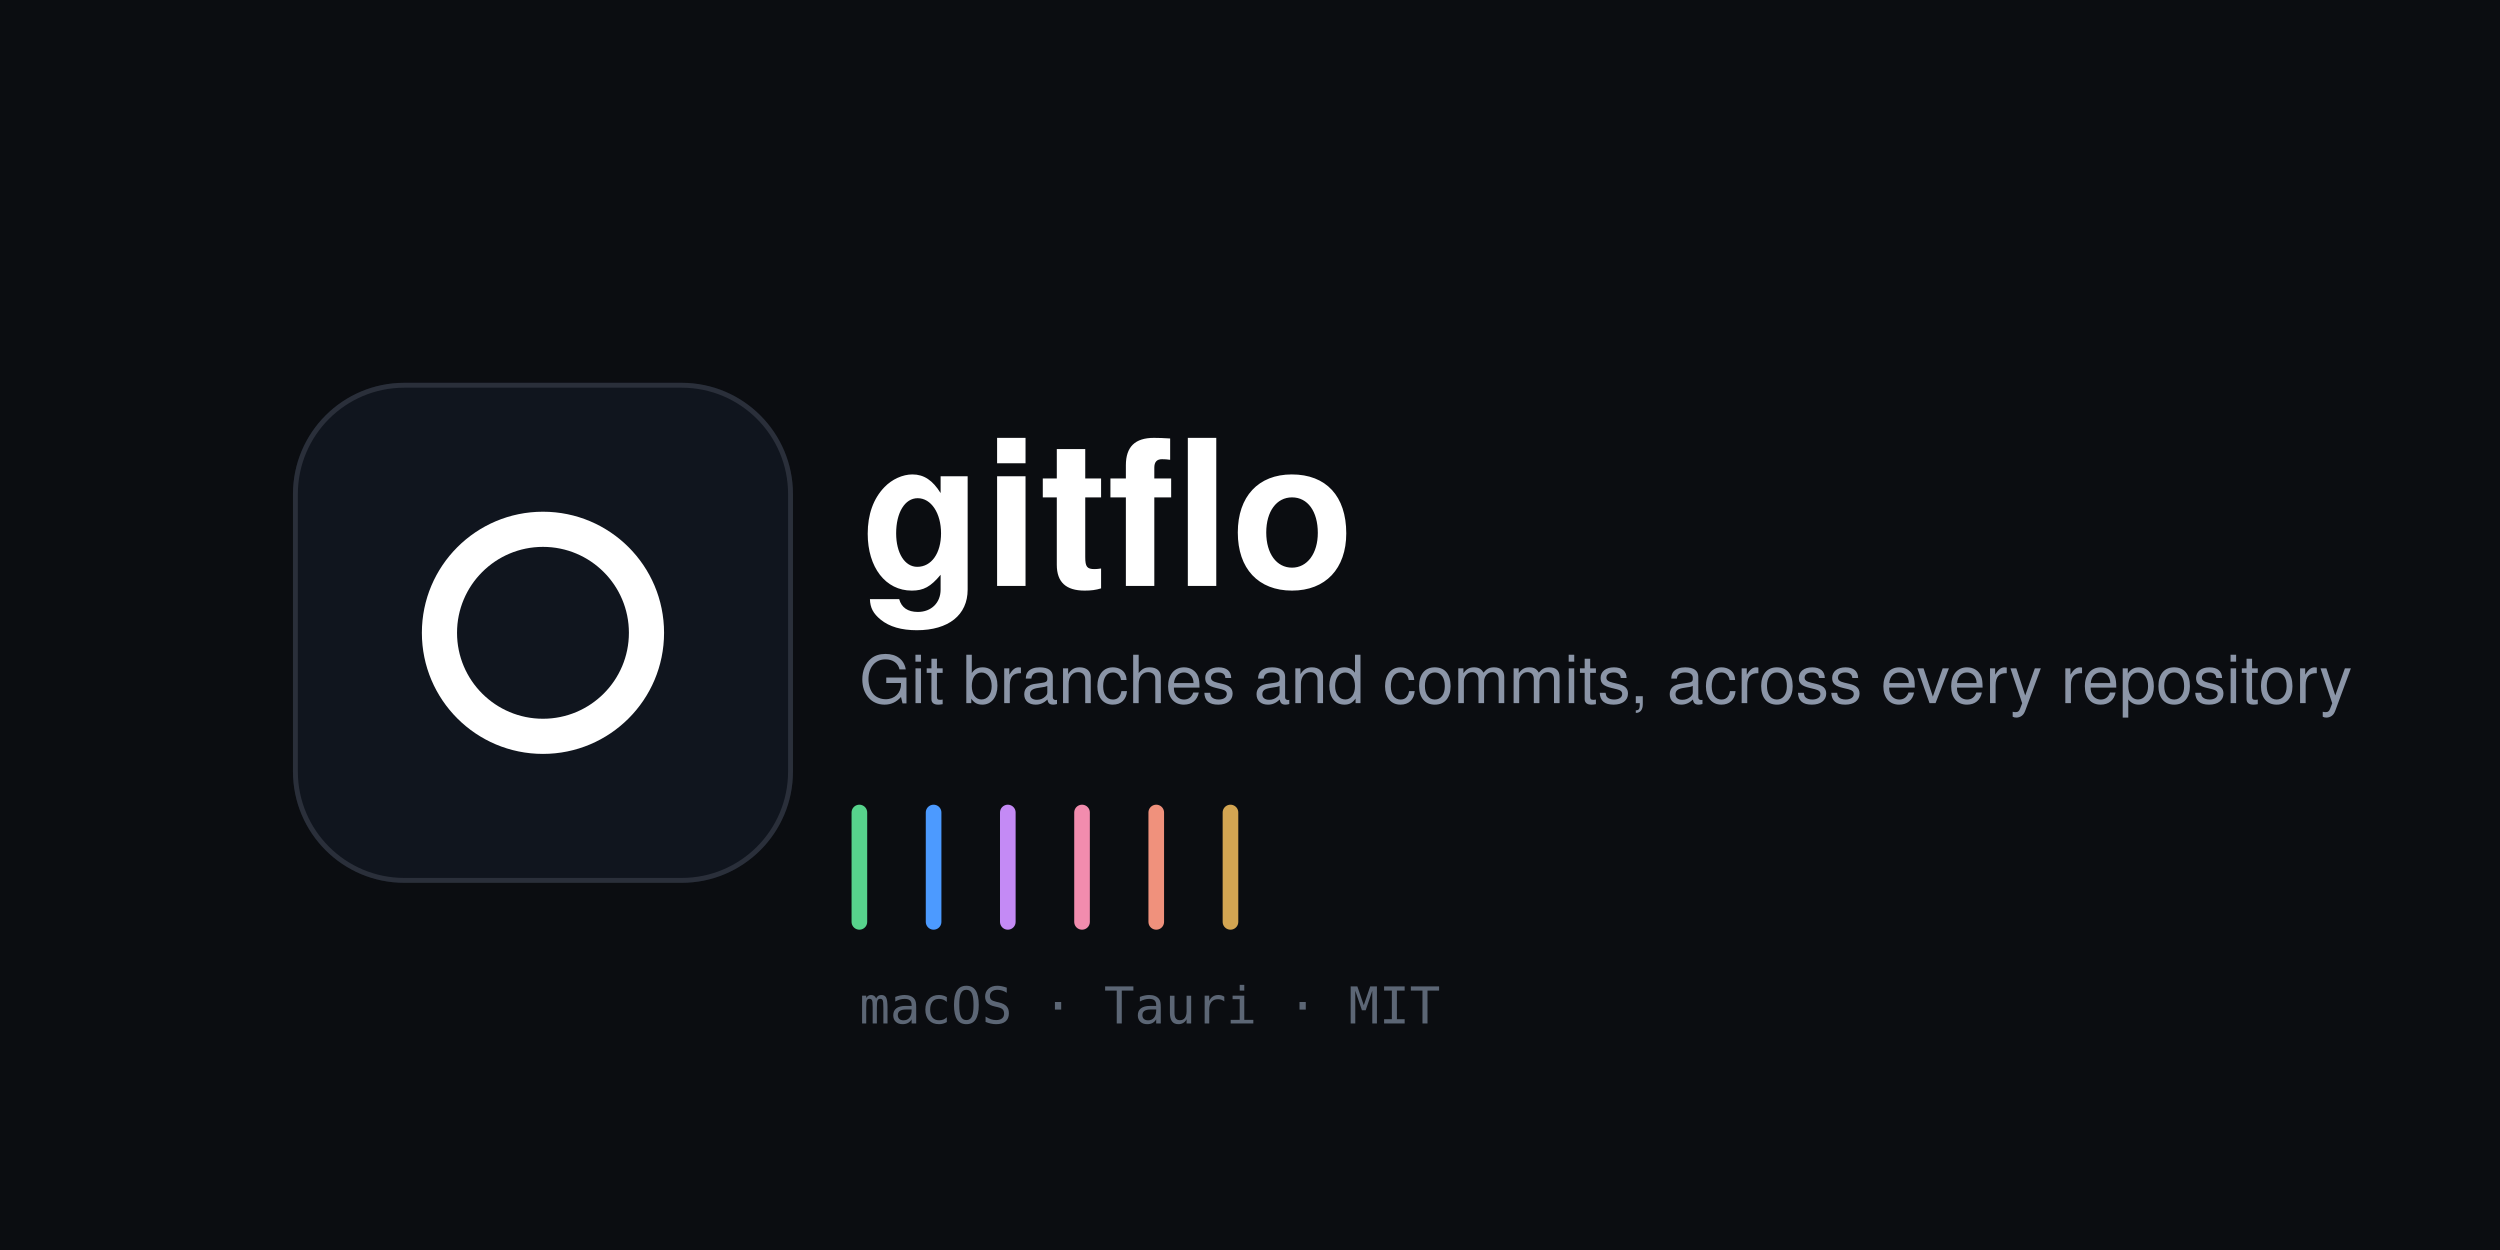
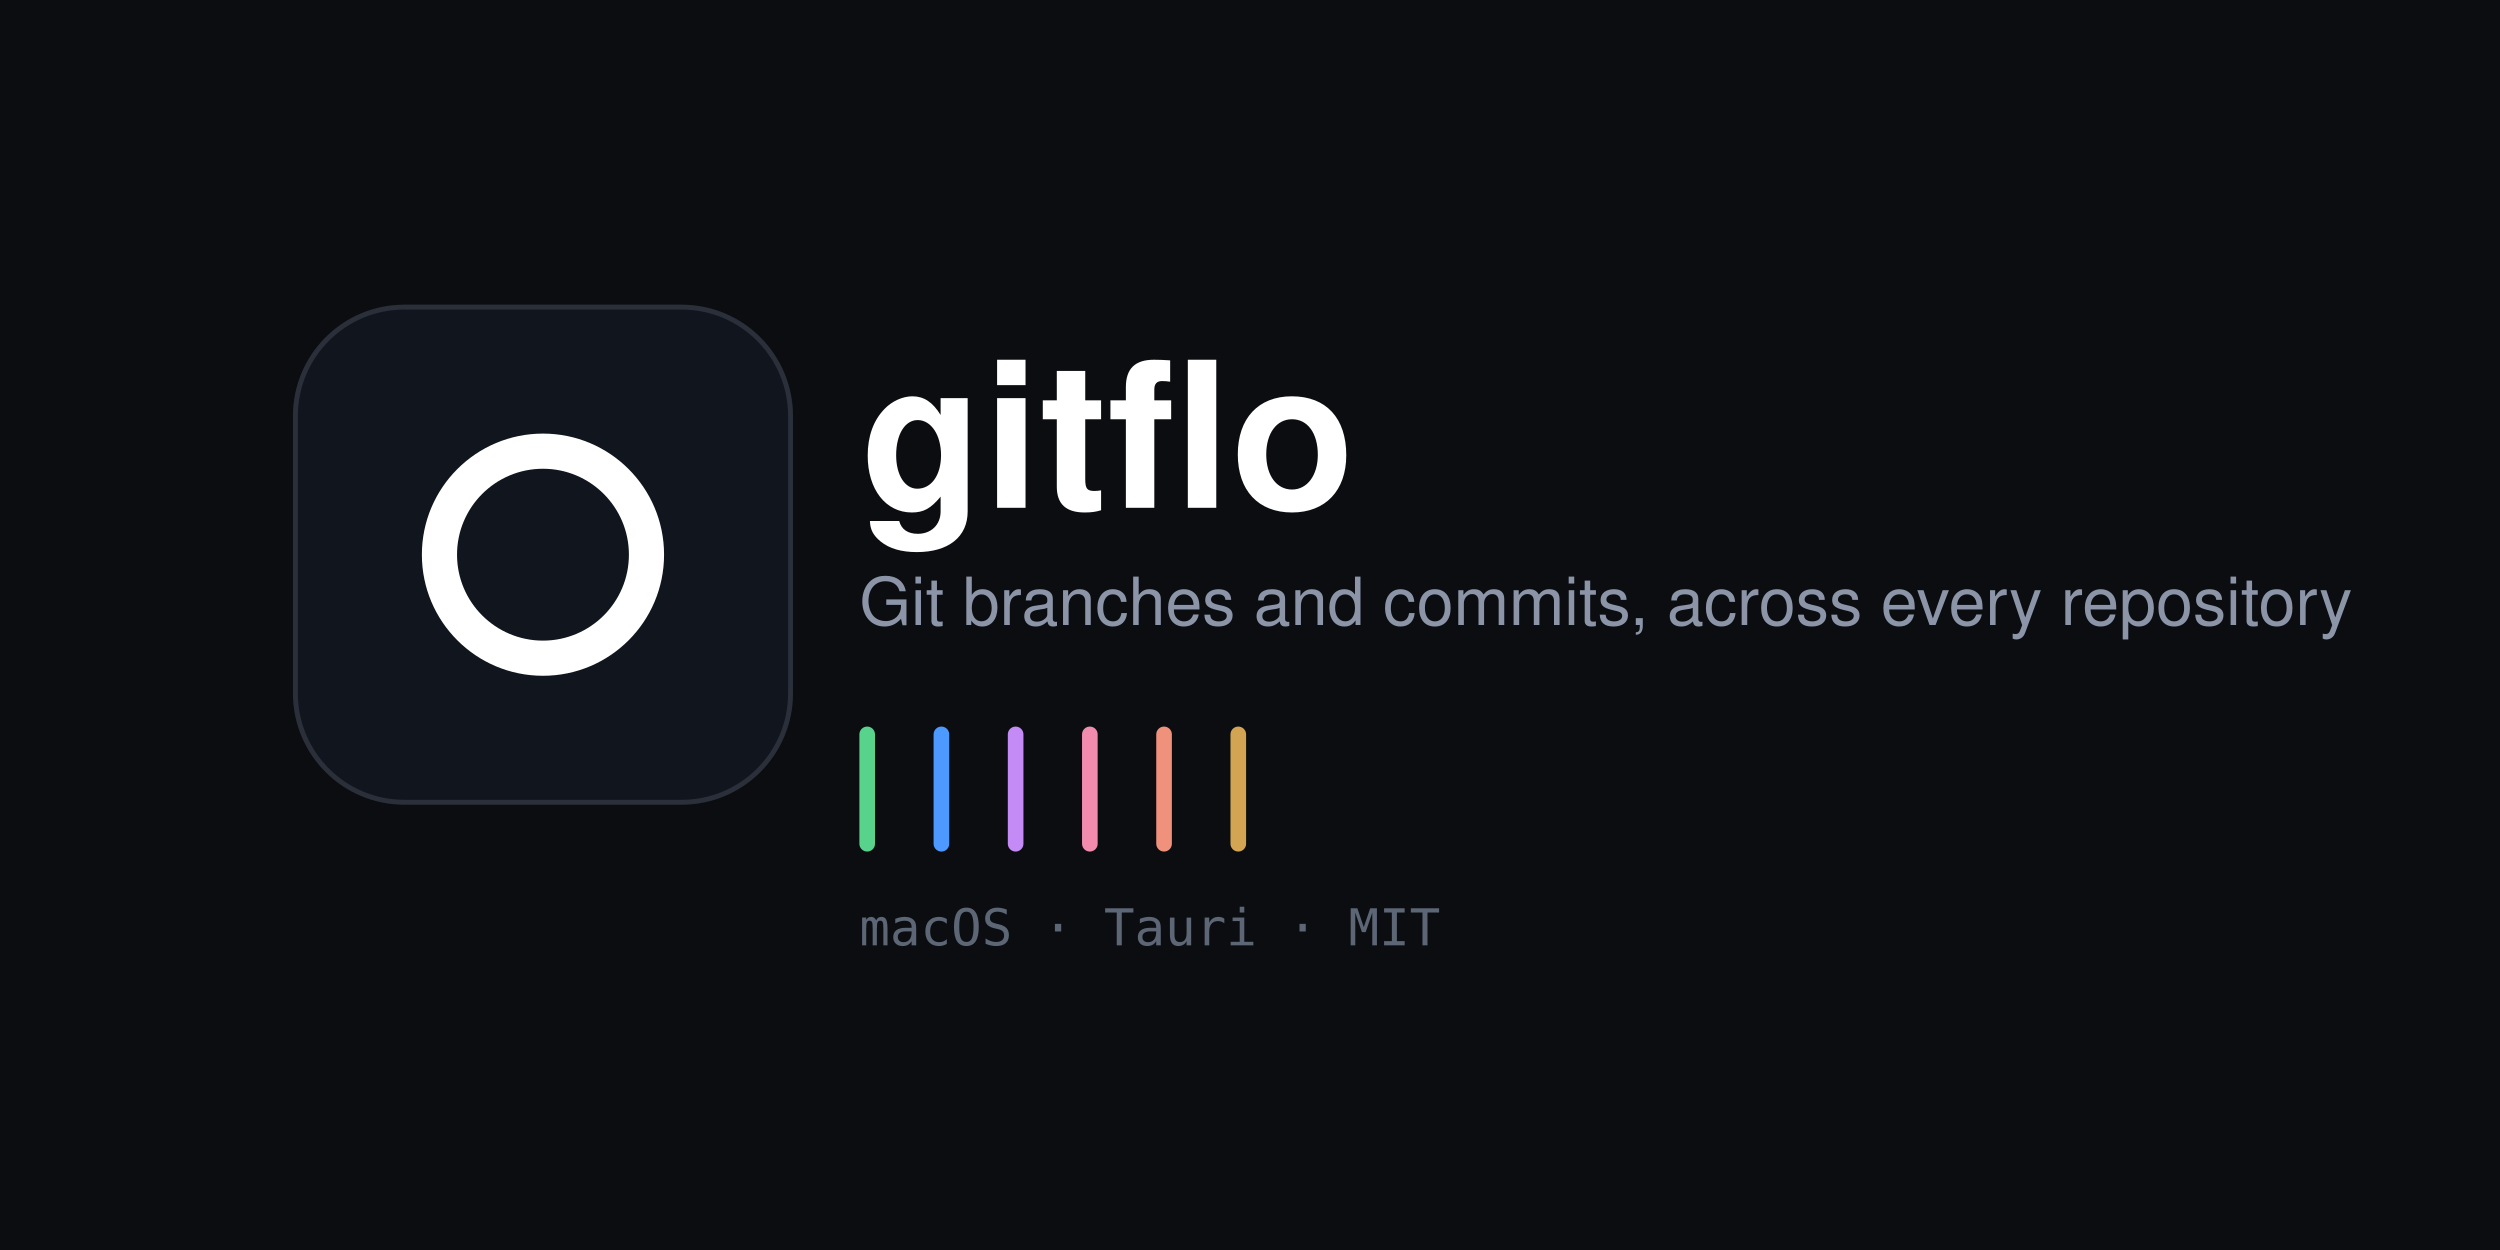
<svg xmlns="http://www.w3.org/2000/svg" viewBox="0 0 1280 640" width="1280" height="640">
  <rect width="1280" height="640" fill="#0b0d11" />
-   <g transform="translate(150 196) scale(0.25)">
+   <g transform="translate(150 156) scale(0.25)">
    <rect width="1024" height="1024" rx="228" fill="#10151E" />
    <rect x="5" y="5" width="1014" height="1014" rx="223" fill="none" stroke="#2A2F3A" stroke-width="10" />
    <circle cx="512" cy="512" r="248" fill="#ffffff" />
    <circle cx="512" cy="512" r="176" fill="#10151E" />
  </g>
-   <text x="440" y="300" fill="#ffffff" font-family="-apple-system, Helvetica, Arial, sans-serif" font-size="104" font-weight="700">gitflo</text>
-   <text x="440" y="360" fill="#8b95a7" font-family="-apple-system, Helvetica, Arial, sans-serif" font-size="34">Git branches and commits, across every repository</text>
+   <text x="440" y="260" fill="#ffffff" font-family="-apple-system, Helvetica, Arial, sans-serif" font-size="104" font-weight="700">gitflo</text>
+   <text x="440" y="320" fill="#8b95a7" font-family="-apple-system, Helvetica, Arial, sans-serif" font-size="34">Git branches and commits, across every repository</text>
  <g stroke-width="8" stroke-linecap="round">
-     <line x1="440" y1="416" x2="440" y2="472" stroke="#57d38c" />
-     <line x1="478" y1="416" x2="478" y2="472" stroke="#4c9aff" />
-     <line x1="516" y1="416" x2="516" y2="472" stroke="#c48af5" />
-     <line x1="554" y1="416" x2="554" y2="472" stroke="#f28cae" />
-     <line x1="592" y1="416" x2="592" y2="472" stroke="#f0917c" />
-     <line x1="630" y1="416" x2="630" y2="472" stroke="#d3a552" />
+     <line x1="444" y1="376" x2="444" y2="432" stroke="#57d38c" />
+     <line x1="482" y1="376" x2="482" y2="432" stroke="#4c9aff" />
+     <line x1="520" y1="376" x2="520" y2="432" stroke="#c48af5" />
+     <line x1="558" y1="376" x2="558" y2="432" stroke="#f28cae" />
+     <line x1="596" y1="376" x2="596" y2="432" stroke="#f0917c" />
+     <line x1="634" y1="376" x2="634" y2="432" stroke="#d3a552" />
  </g>
-   <text x="440" y="524" fill="#5c6675" font-family="ui-monospace, Menlo, monospace" font-size="26">macOS · Tauri · MIT</text>
+   <text x="440" y="484" fill="#5c6675" font-family="ui-monospace, Menlo, monospace" font-size="26">macOS · Tauri · MIT</text>
</svg>
